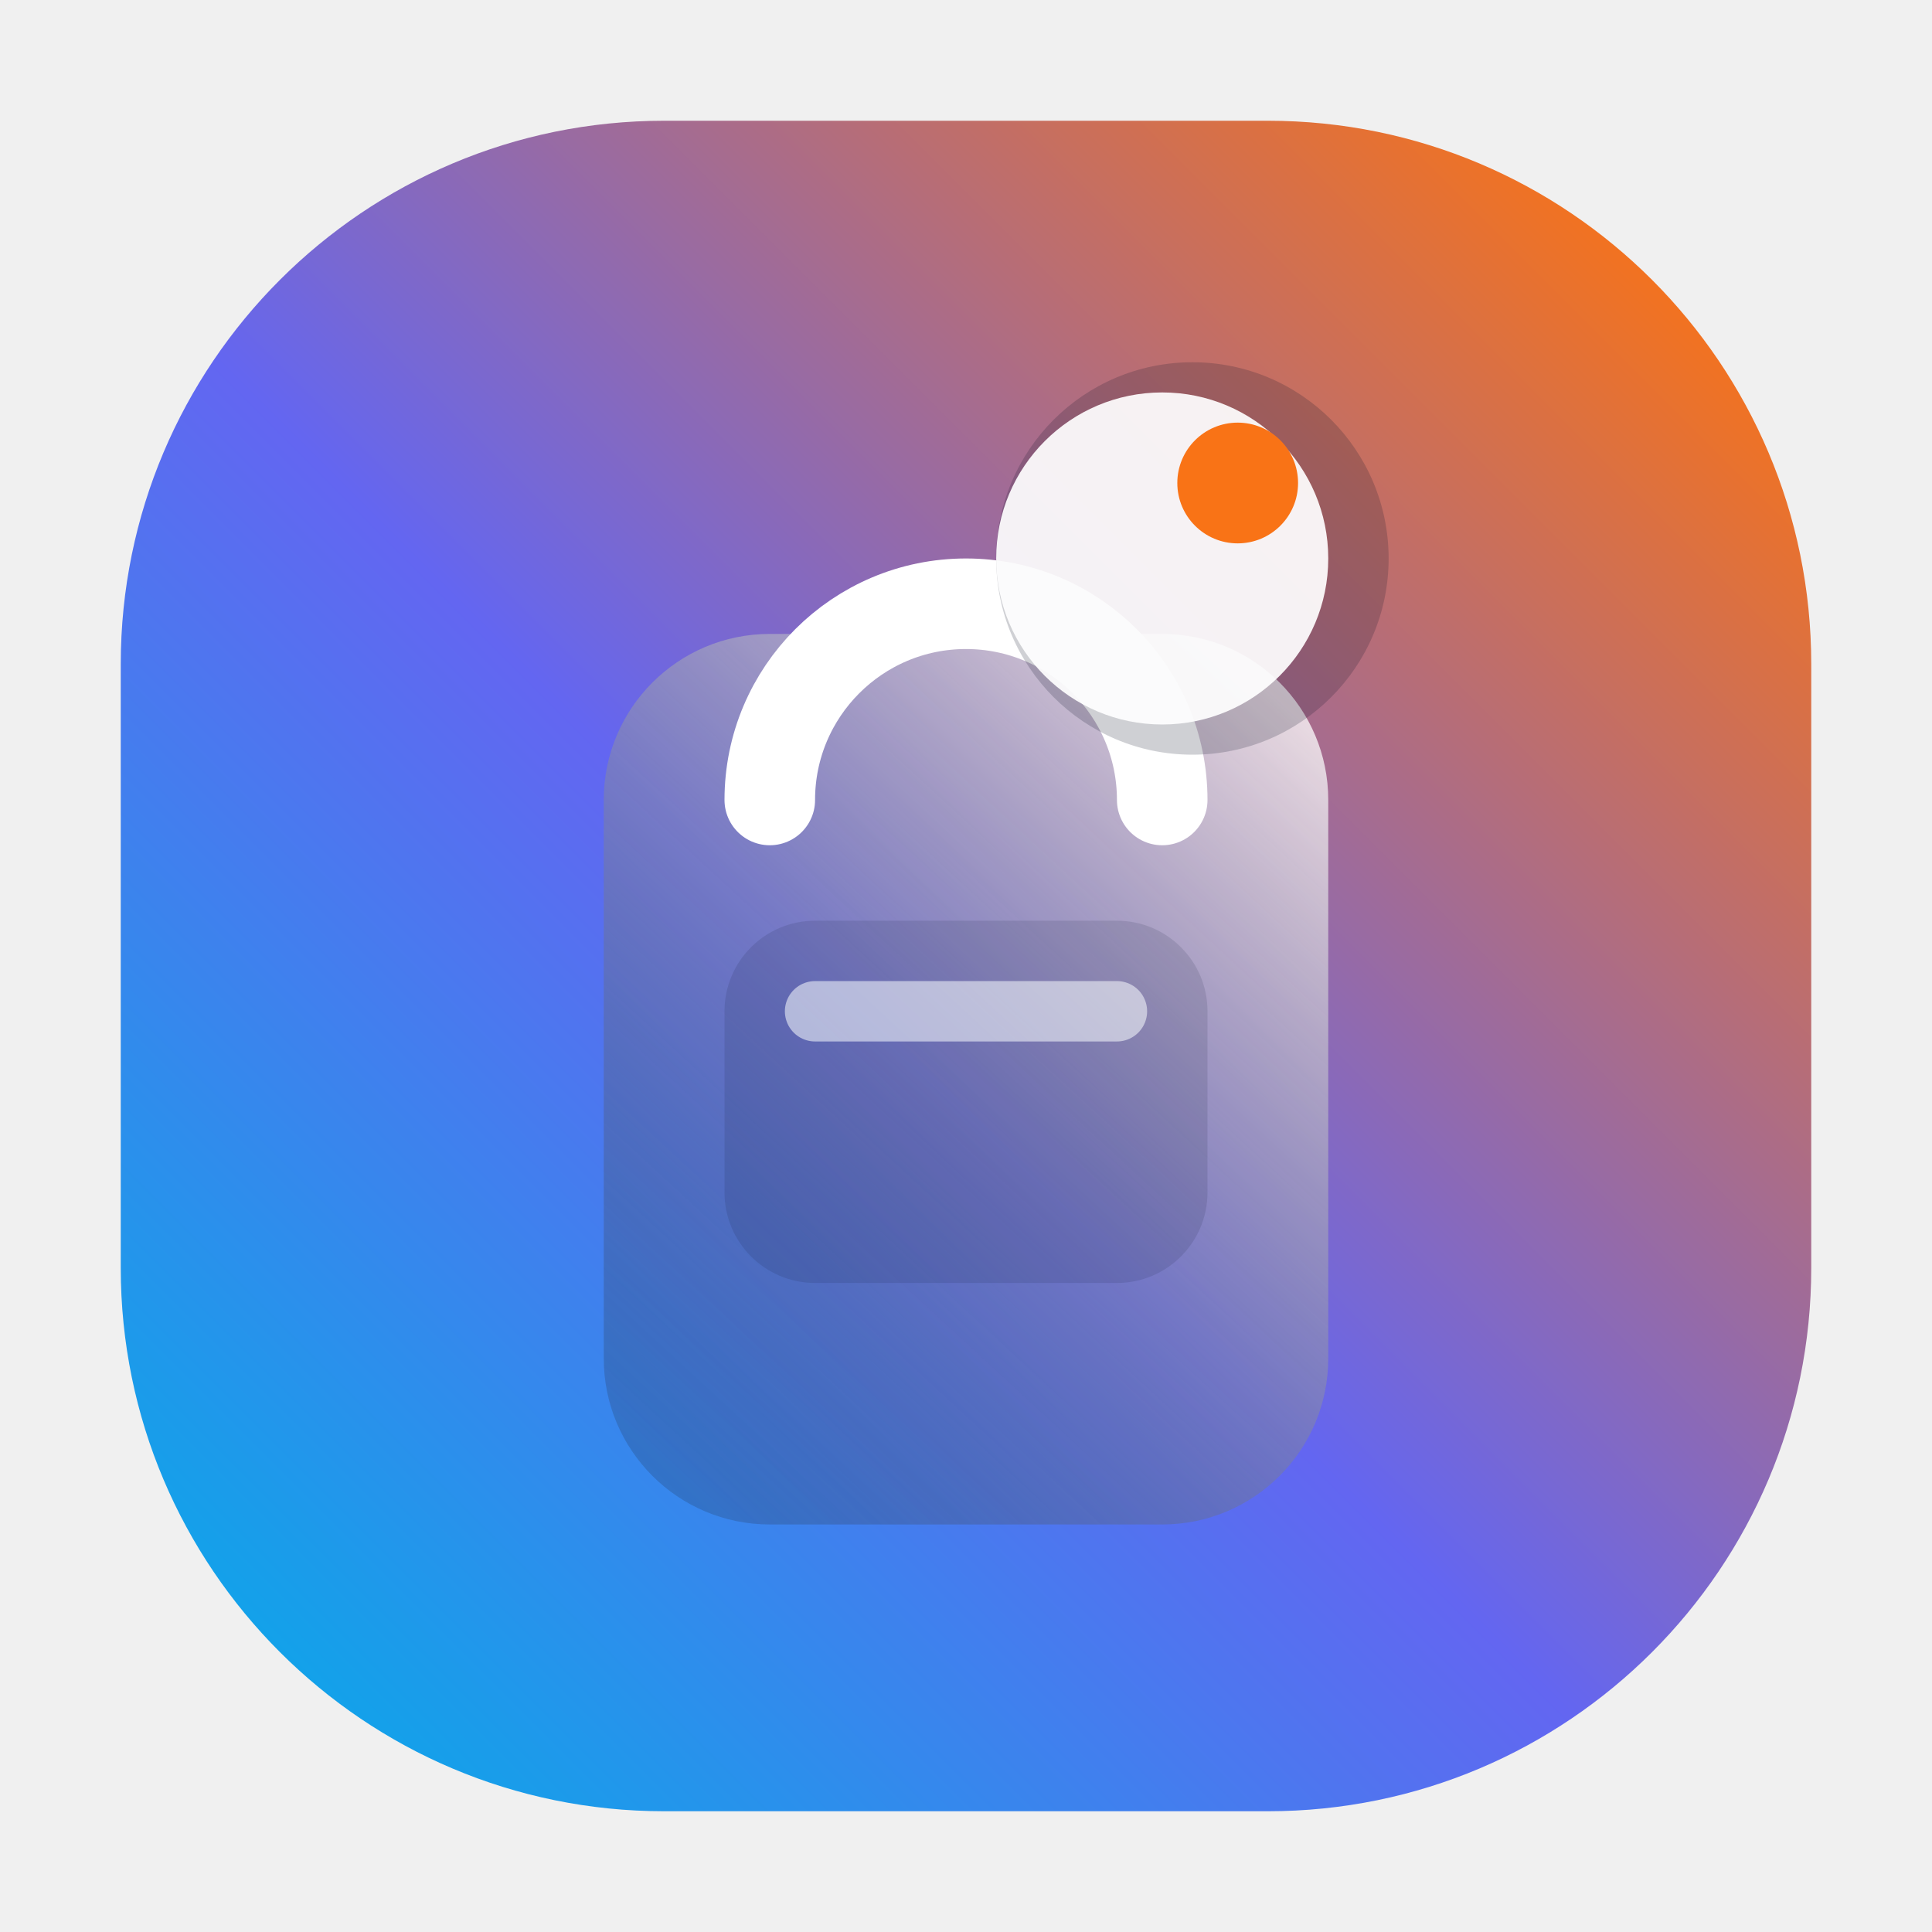
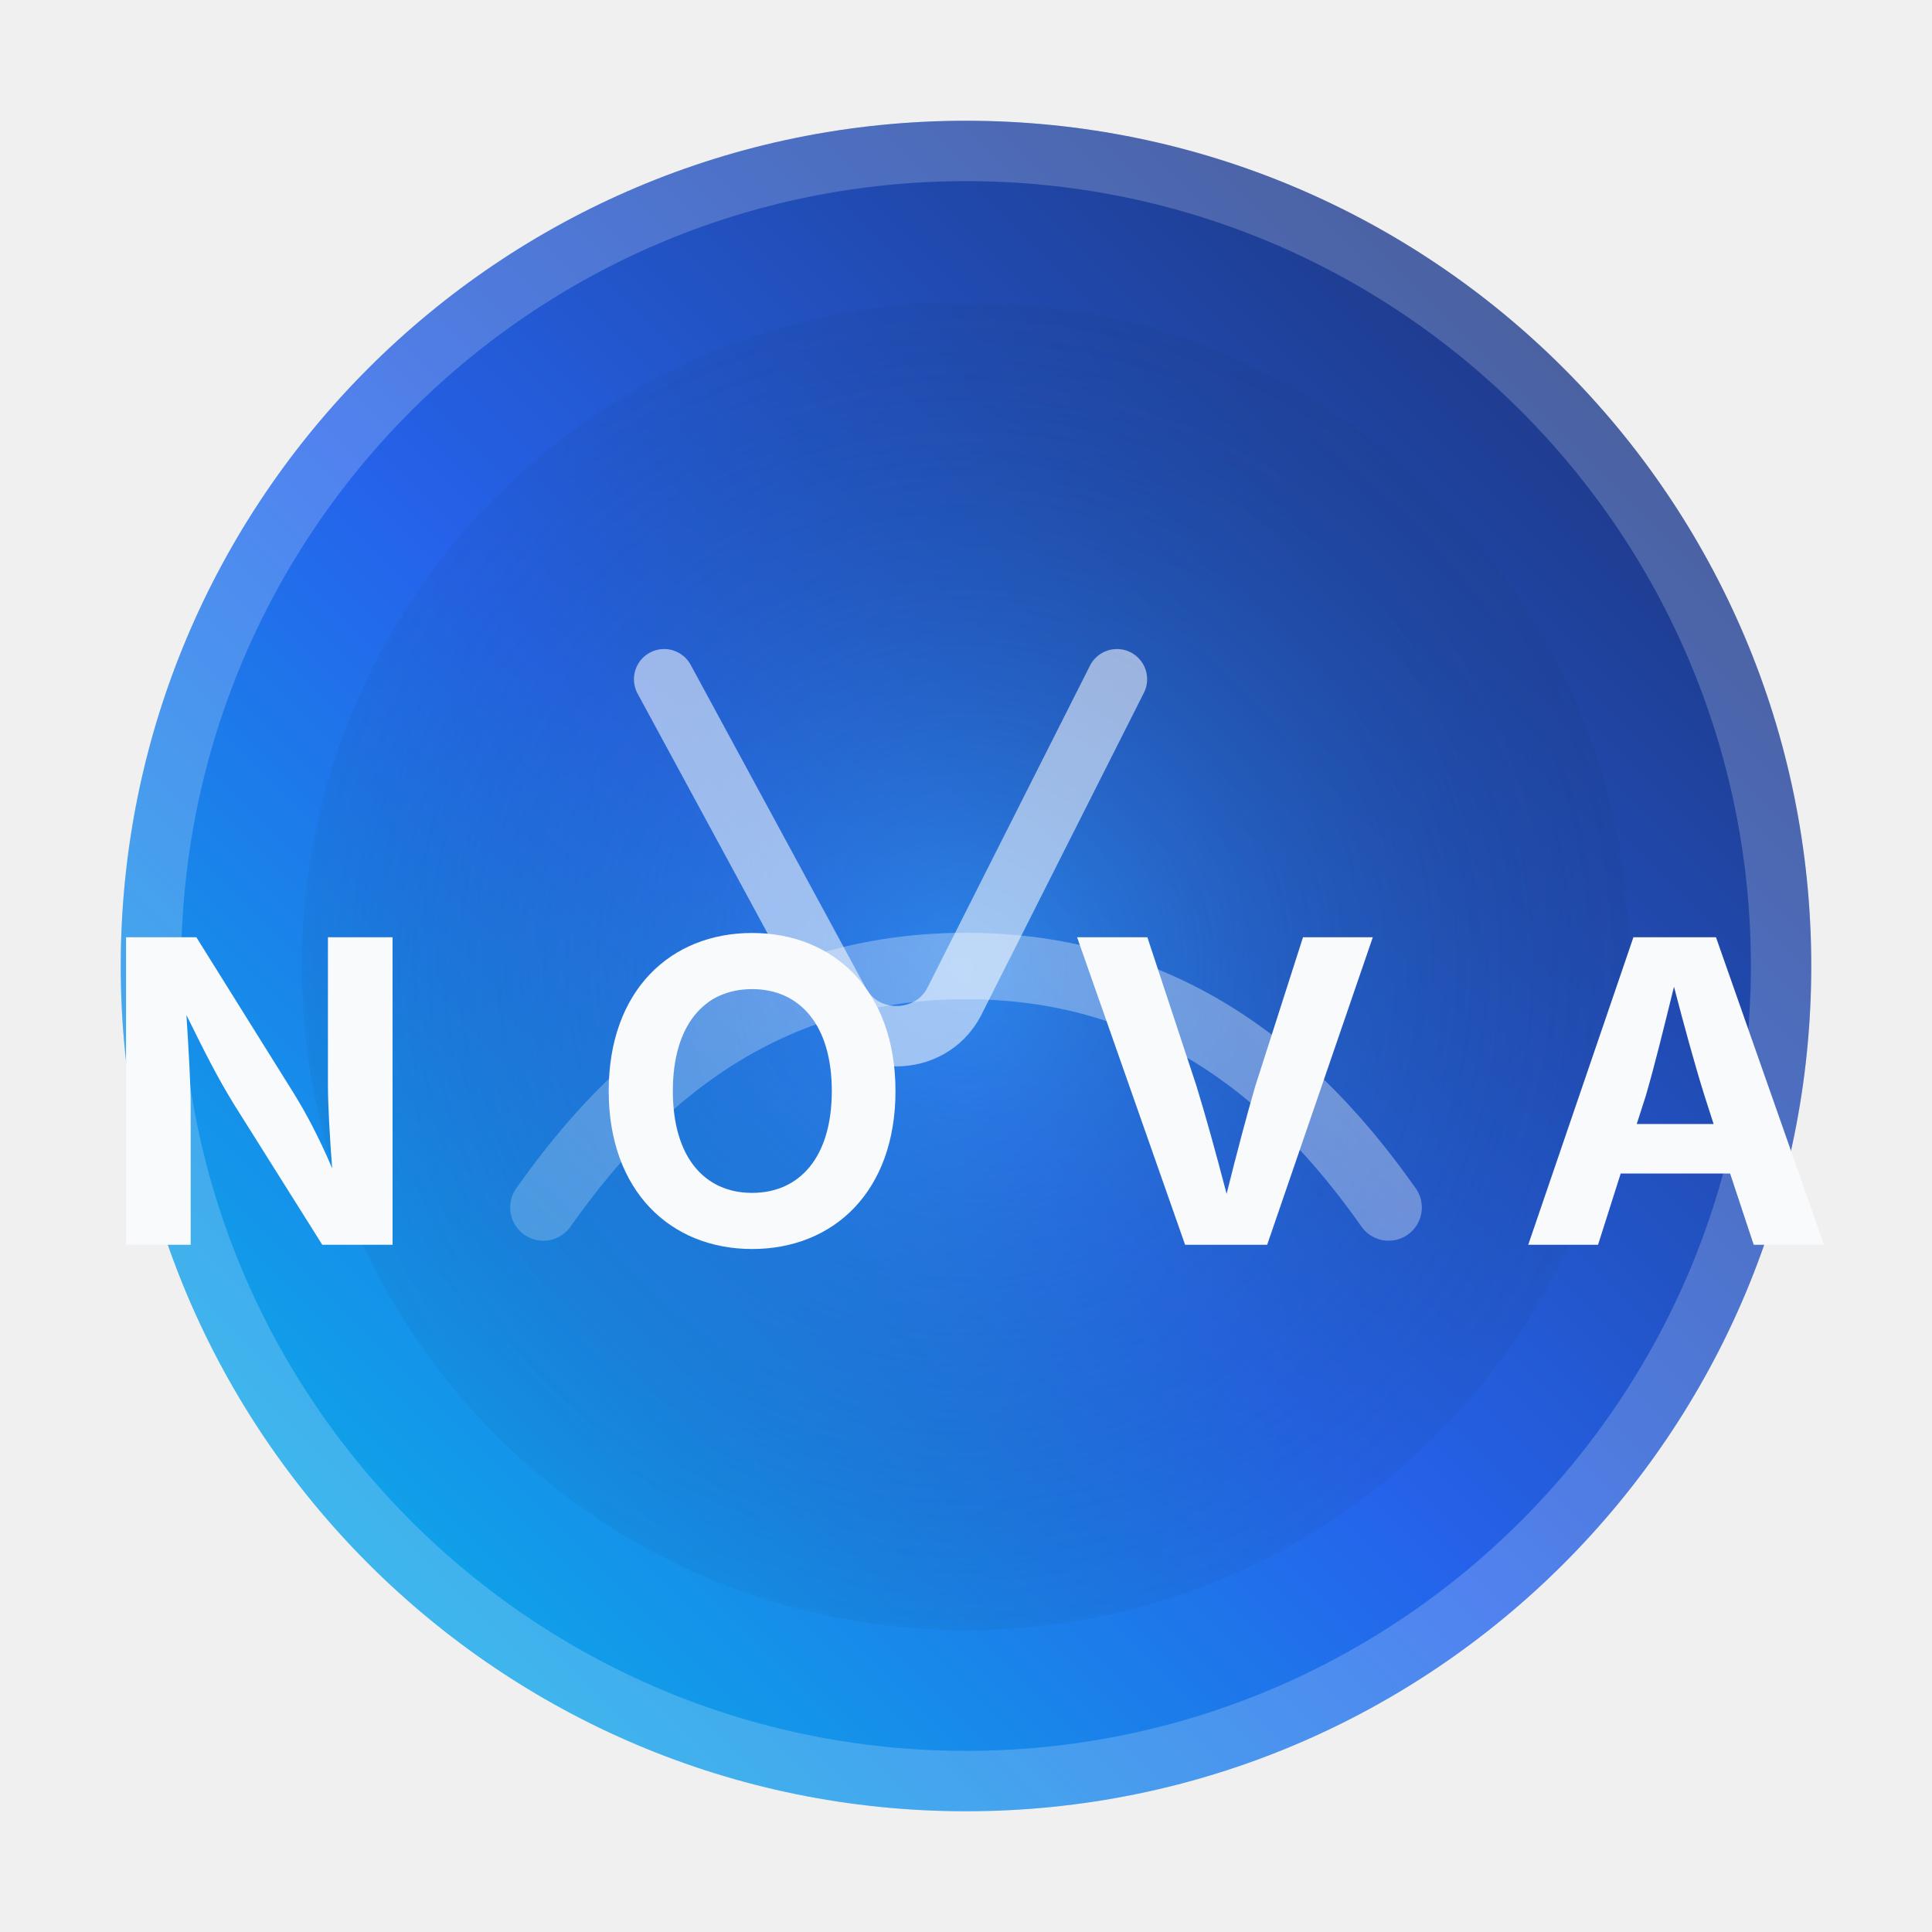
<svg xmlns="http://www.w3.org/2000/svg" width="64" height="64" viewBox="0 0 64 64" fill="none">
  <defs>
-     <linearGradient id="novaGradient" x1="8" y1="56" x2="56" y2="8" gradientUnits="userSpaceOnUse">
+     <radialGradient id="novaGlow" cx="0" cy="0" r="1" gradientUnits="userSpaceOnUse" gradientTransform="translate(32 32) scale(26)">
+       <stop offset="0" stop-color="#38BDF8" stop-opacity="0.4" />
+       <stop offset="1" stop-color="#0F172A" stop-opacity="0" />
+     </radialGradient>
+     <linearGradient id="novaRing" x1="12" y1="52" x2="52" y2="12" gradientUnits="userSpaceOnUse">
      <stop offset="0" stop-color="#0EA5E9" />
-       <stop offset="0.45" stop-color="#6366F1" />
-       <stop offset="1" stop-color="#F97316" />
+       <stop offset="0.45" stop-color="#2563EB" />
+       <stop offset="1" stop-color="#1E3A8A" />
    </linearGradient>
-     <linearGradient id="bagGradient" x1="20" y1="50" x2="44" y2="24" gradientUnits="userSpaceOnUse">
-       <stop offset="0" stop-color="#0F172A" stop-opacity="0.2" />
-       <stop offset="1" stop-color="#ffffff" stop-opacity="0.9" />
+     <linearGradient id="novaHighlight" x1="18" y1="48" x2="46" y2="16" gradientUnits="userSpaceOnUse">
+       <stop offset="0" stop-color="rgba(255,255,255,0.18)" />
+       <stop offset="1" stop-color="rgba(255,255,255,0.45)" />
    </linearGradient>
  </defs>
-   <rect x="4" y="4" width="56" height="56" rx="18" fill="url(#novaGradient)" />
-   <path d="M20 26.5C20 23.462 22.462 21 25.5 21H38.5C41.538 21 44 23.462 44 26.5V45C44 48.038 41.538 50.5 38.5 50.5H25.5C22.462 50.5 20 48.038 20 45V26.5Z" fill="url(#bagGradient)" opacity="0.85" />
-   <path d="M25.5 26.5C25.5 22.91 28.41 20 32 20C35.59 20 38.5 22.91 38.5 26.5" stroke="white" stroke-width="3" stroke-linecap="round" />
-   <path d="M24 33.5C24 31.843 25.343 30.5 27 30.5H37C38.657 30.5 40 31.843 40 33.5V39.5C40 41.157 38.657 42.5 37 42.5H27C25.343 42.5 24 41.157 24 39.5V33.5Z" fill="#0F172A" fill-opacity="0.12" />
-   <path d="M27 33.5H37" stroke="#F8FAFC" stroke-width="2" stroke-linecap="round" stroke-opacity="0.55" />
-   <circle cx="39.5" cy="18.5" r="6.5" fill="#0F172A" fill-opacity="0.2" />
-   <path d="M44 18.5C44 21.538 41.538 24 38.5 24C35.462 24 33 21.538 33 18.5C33 15.462 35.462 13 38.5 13C41.538 13 44 15.462 44 18.5Z" fill="white" fill-opacity="0.92" />
-   <circle cx="41" cy="16" r="2" fill="#F97316" />
+   <circle cx="32" cy="32" r="28" fill="url(#novaRing)" />
+   <circle cx="32" cy="32" r="22" fill="url(#novaGlow)" />
+   <circle cx="32" cy="32" r="27" stroke="rgba(255,255,255,0.2)" stroke-width="2" />
+   <path d="M18 40C20.4 36.6 24.6 32 32 32C39.4 32 43.6 36.6 46 40" stroke="url(#novaHighlight)" stroke-width="2.2" stroke-linecap="round" />
+   <path d="M22 22.5L27.8 33.2C28.6 34.7 30.8 34.7 31.6 33.2L37 22.5" stroke="rgba(255,255,255,0.55)" stroke-width="2" stroke-linecap="round" />
+   <text x="32" y="36" text-anchor="middle" font-family="'Manrope', 'Inter', 'Helvetica Neue', Arial, sans-serif" font-size="14" font-weight="700" letter-spacing="0.4em" fill="#F8FAFC" dominant-baseline="middle">
+     NOVA
+   </text>
</svg>
